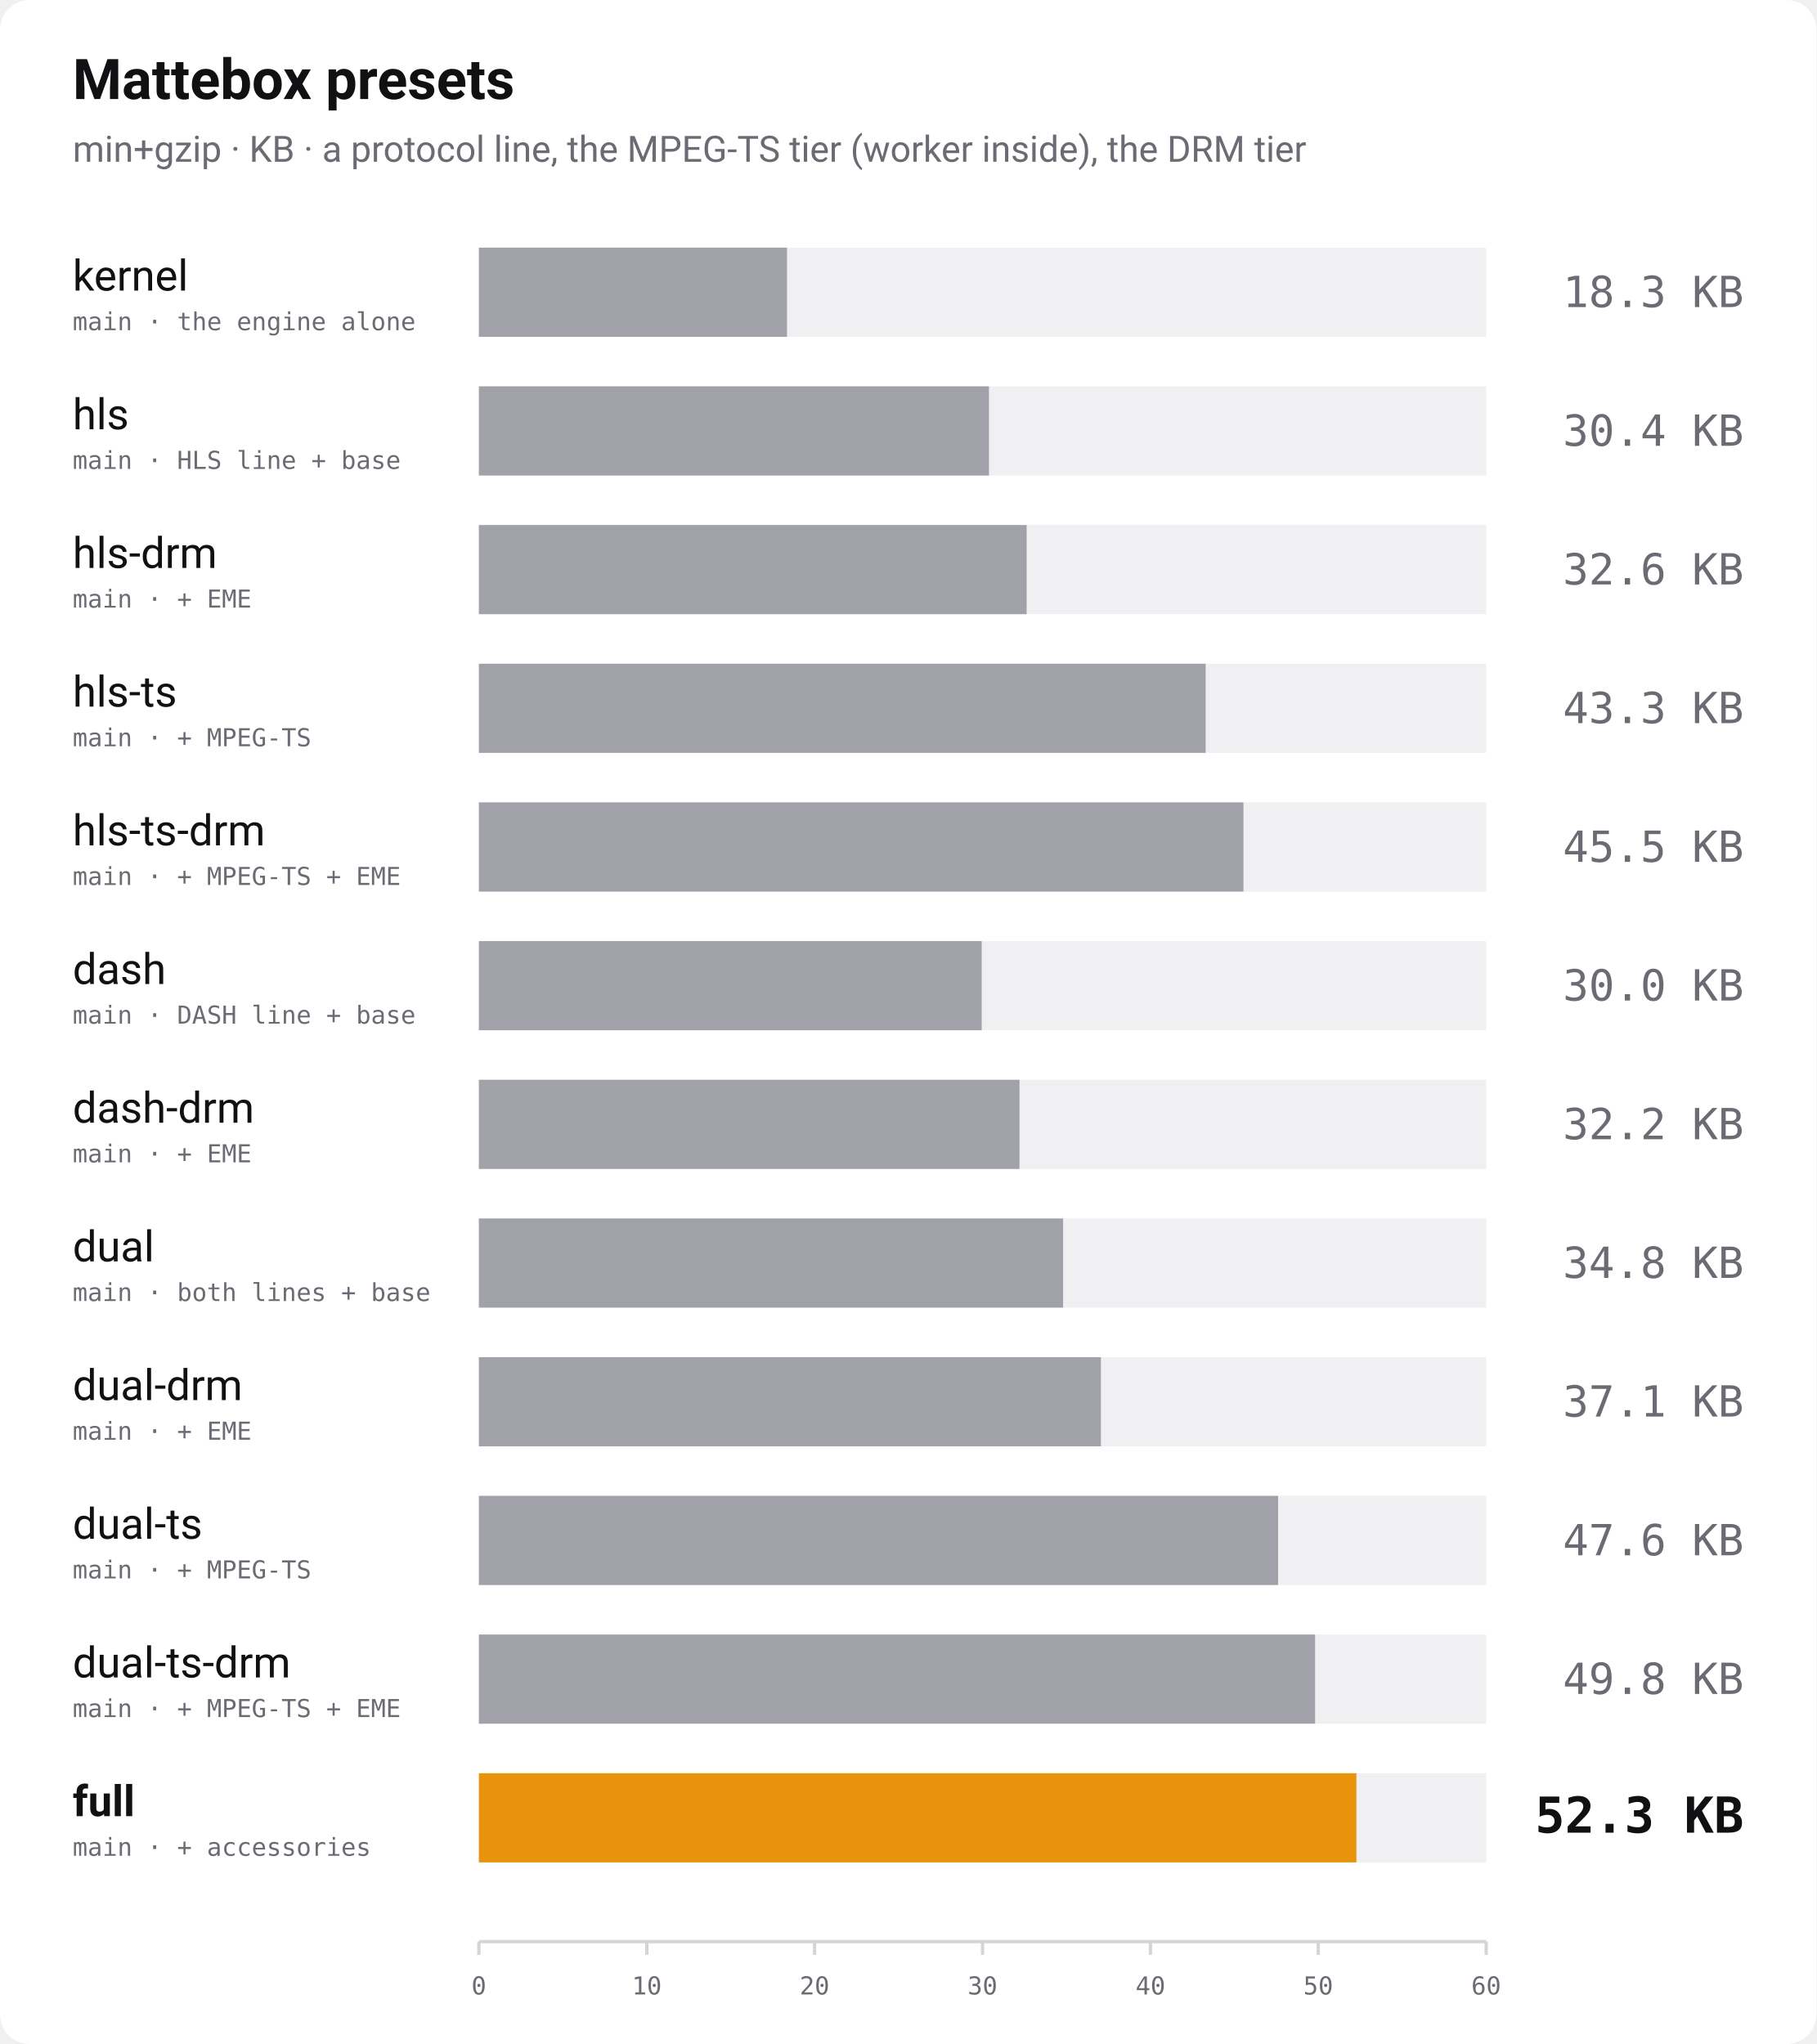
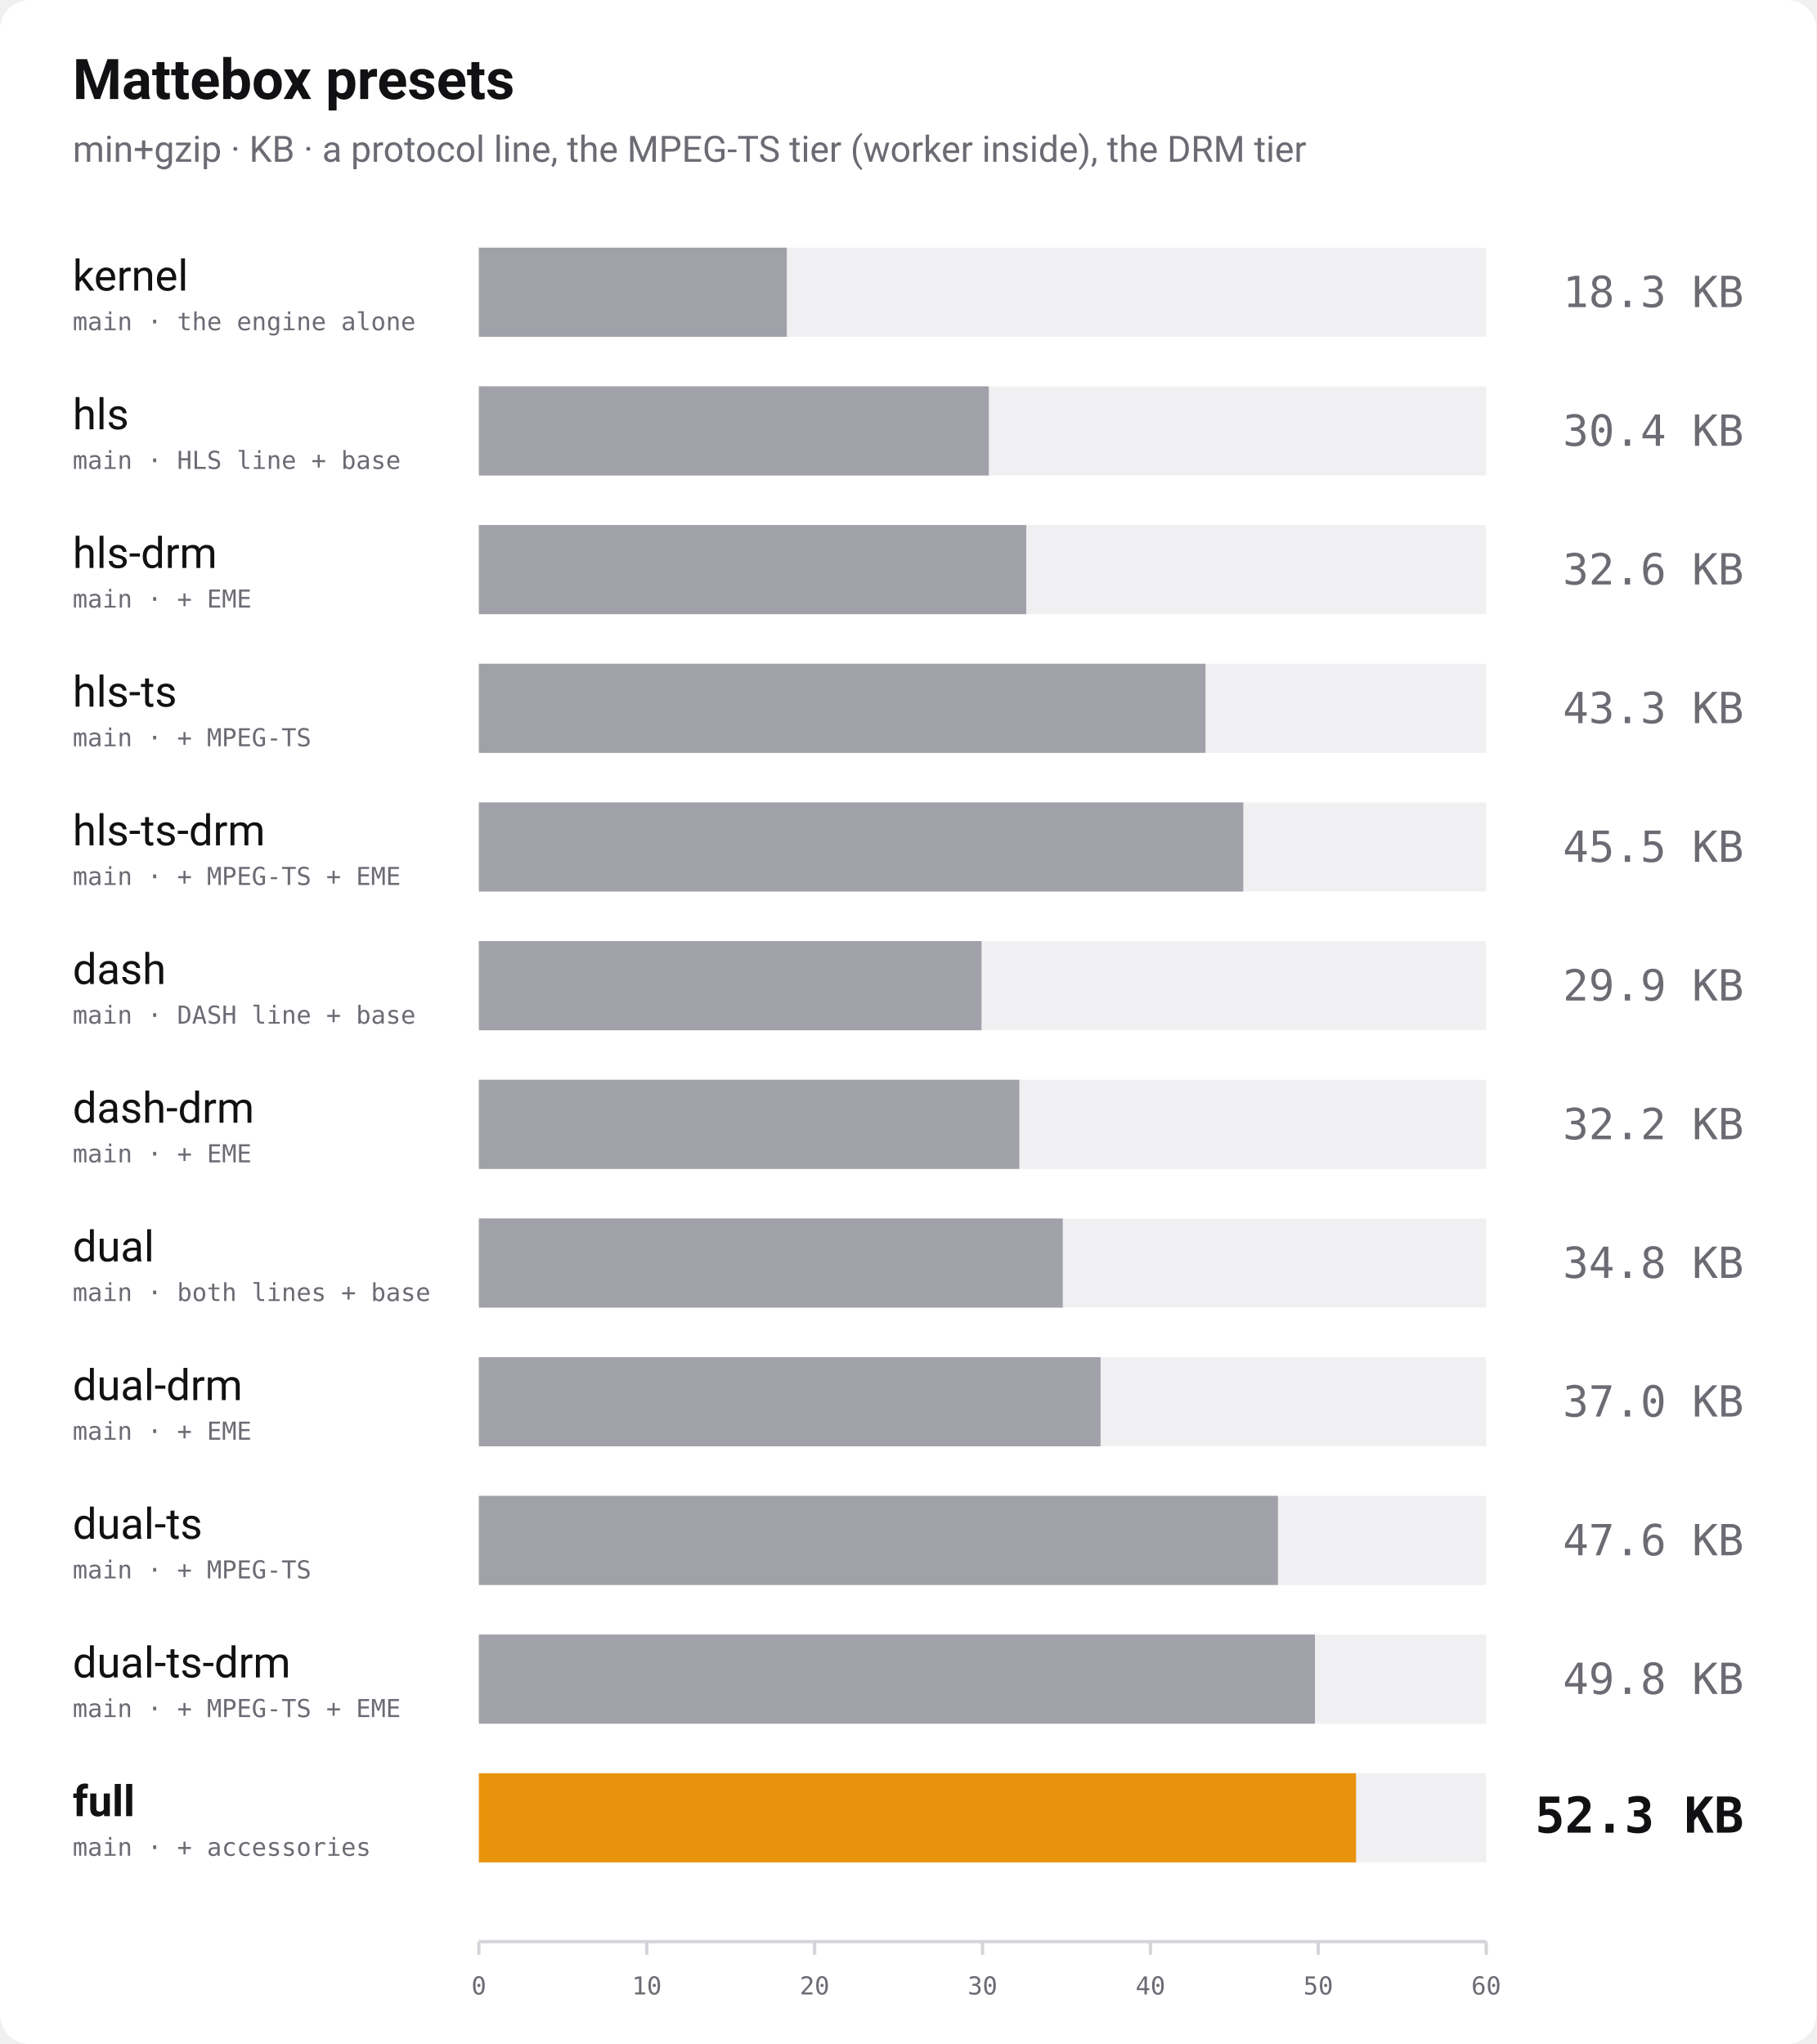
<svg xmlns="http://www.w3.org/2000/svg" width="1100" height="1238" viewBox="0 0 1100 1238" role="img" aria-label="Bundle size of every Mattebox preset, min+gzip">
  <rect width="1100" height="1238" rx="18" fill="#ffffff" />
  <text x="44" y="60" font-family="-apple-system, 'Segoe UI', Roboto, Helvetica, Arial, sans-serif" font-size="34" font-weight="700" fill="#111114">Mattebox presets</text>
  <text x="44" y="98" font-family="-apple-system, 'Segoe UI', Roboto, Helvetica, Arial, sans-serif" font-size="22" fill="#6b6b74">min+gzip · KB · a protocol line, the MPEG-TS tier (worker inside), the DRM tier</text>
  <text x="44" y="176" font-family="-apple-system, 'Segoe UI', Roboto, Helvetica, Arial, sans-serif" font-size="26" font-weight="400" fill="#111114">kernel</text>
  <text x="44" y="200" font-family="ui-monospace, 'SF Mono', Menlo, Consolas, monospace" font-size="15" fill="#6b6b74">main · the engine alone</text>
  <rect x="290" y="150" width="610" height="54" fill="#f0f0f3" />
-   <rect x="290" y="150" width="186.6" height="54" fill="#a1a1aa" />
+   <rect x="290" y="150" width="186.5" height="54" fill="#a1a1aa" />
  <text x="1056" y="186" text-anchor="end" font-family="ui-monospace, 'SF Mono', Menlo, Consolas, monospace" font-size="26" font-weight="400" fill="#6b6b74">18.3 KB</text>
  <text x="44" y="260" font-family="-apple-system, 'Segoe UI', Roboto, Helvetica, Arial, sans-serif" font-size="26" font-weight="400" fill="#111114">hls</text>
  <text x="44" y="284" font-family="ui-monospace, 'SF Mono', Menlo, Consolas, monospace" font-size="15" fill="#6b6b74">main · HLS line + base</text>
  <rect x="290" y="234" width="610" height="54" fill="#f0f0f3" />
-   <rect x="290" y="234" width="308.9" height="54" fill="#a1a1aa" />
+   <rect x="290" y="234" width="308.8" height="54" fill="#a1a1aa" />
  <text x="1056" y="270" text-anchor="end" font-family="ui-monospace, 'SF Mono', Menlo, Consolas, monospace" font-size="26" font-weight="400" fill="#6b6b74">30.4 KB</text>
  <text x="44" y="344" font-family="-apple-system, 'Segoe UI', Roboto, Helvetica, Arial, sans-serif" font-size="26" font-weight="400" fill="#111114">hls-drm</text>
  <text x="44" y="368" font-family="ui-monospace, 'SF Mono', Menlo, Consolas, monospace" font-size="15" fill="#6b6b74">main · + EME</text>
  <rect x="290" y="318" width="610" height="54" fill="#f0f0f3" />
-   <rect x="290" y="318" width="331.7" height="54" fill="#a1a1aa" />
+   <rect x="290" y="318" width="331.5" height="54" fill="#a1a1aa" />
  <text x="1056" y="354" text-anchor="end" font-family="ui-monospace, 'SF Mono', Menlo, Consolas, monospace" font-size="26" font-weight="400" fill="#6b6b74">32.6 KB</text>
  <text x="44" y="428" font-family="-apple-system, 'Segoe UI', Roboto, Helvetica, Arial, sans-serif" font-size="26" font-weight="400" fill="#111114">hls-ts</text>
  <text x="44" y="452" font-family="ui-monospace, 'SF Mono', Menlo, Consolas, monospace" font-size="15" fill="#6b6b74">main · + MPEG-TS</text>
  <rect x="290" y="402" width="610" height="54" fill="#f0f0f3" />
-   <rect x="290" y="402" width="440.1" height="54" fill="#a1a1aa" />
+   <rect x="290" y="402" width="440.0" height="54" fill="#a1a1aa" />
  <text x="1056" y="438" text-anchor="end" font-family="ui-monospace, 'SF Mono', Menlo, Consolas, monospace" font-size="26" font-weight="400" fill="#6b6b74">43.3 KB</text>
  <text x="44" y="512" font-family="-apple-system, 'Segoe UI', Roboto, Helvetica, Arial, sans-serif" font-size="26" font-weight="400" fill="#111114">hls-ts-drm</text>
  <text x="44" y="536" font-family="ui-monospace, 'SF Mono', Menlo, Consolas, monospace" font-size="15" fill="#6b6b74">main · + MPEG-TS + EME</text>
  <rect x="290" y="486" width="610" height="54" fill="#f0f0f3" />
-   <rect x="290" y="486" width="463.0" height="54" fill="#a1a1aa" />
+   <rect x="290" y="486" width="462.9" height="54" fill="#a1a1aa" />
  <text x="1056" y="522" text-anchor="end" font-family="ui-monospace, 'SF Mono', Menlo, Consolas, monospace" font-size="26" font-weight="400" fill="#6b6b74">45.5 KB</text>
  <text x="44" y="596" font-family="-apple-system, 'Segoe UI', Roboto, Helvetica, Arial, sans-serif" font-size="26" font-weight="400" fill="#111114">dash</text>
  <text x="44" y="620" font-family="ui-monospace, 'SF Mono', Menlo, Consolas, monospace" font-size="15" fill="#6b6b74">main · DASH line + base</text>
  <rect x="290" y="570" width="610" height="54" fill="#f0f0f3" />
-   <rect x="290" y="570" width="304.5" height="54" fill="#a1a1aa" />
-   <text x="1056" y="606" text-anchor="end" font-family="ui-monospace, 'SF Mono', Menlo, Consolas, monospace" font-size="26" font-weight="400" fill="#6b6b74">30.0 KB</text>
+   <rect x="290" y="570" width="304.4" height="54" fill="#a1a1aa" />
+   <text x="1056" y="606" text-anchor="end" font-family="ui-monospace, 'SF Mono', Menlo, Consolas, monospace" font-size="26" font-weight="400" fill="#6b6b74">29.9 KB</text>
  <text x="44" y="680" font-family="-apple-system, 'Segoe UI', Roboto, Helvetica, Arial, sans-serif" font-size="26" font-weight="400" fill="#111114">dash-drm</text>
  <text x="44" y="704" font-family="ui-monospace, 'SF Mono', Menlo, Consolas, monospace" font-size="15" fill="#6b6b74">main · + EME</text>
  <rect x="290" y="654" width="610" height="54" fill="#f0f0f3" />
-   <rect x="290" y="654" width="327.4" height="54" fill="#a1a1aa" />
+   <rect x="290" y="654" width="327.3" height="54" fill="#a1a1aa" />
  <text x="1056" y="690" text-anchor="end" font-family="ui-monospace, 'SF Mono', Menlo, Consolas, monospace" font-size="26" font-weight="400" fill="#6b6b74">32.2 KB</text>
  <text x="44" y="764" font-family="-apple-system, 'Segoe UI', Roboto, Helvetica, Arial, sans-serif" font-size="26" font-weight="400" fill="#111114">dual</text>
  <text x="44" y="788" font-family="ui-monospace, 'SF Mono', Menlo, Consolas, monospace" font-size="15" fill="#6b6b74">main · both lines + base</text>
  <rect x="290" y="738" width="610" height="54" fill="#f0f0f3" />
-   <rect x="290" y="738" width="353.8" height="54" fill="#a1a1aa" />
+   <rect x="290" y="738" width="353.6" height="54" fill="#a1a1aa" />
  <text x="1056" y="774" text-anchor="end" font-family="ui-monospace, 'SF Mono', Menlo, Consolas, monospace" font-size="26" font-weight="400" fill="#6b6b74">34.8 KB</text>
  <text x="44" y="848" font-family="-apple-system, 'Segoe UI', Roboto, Helvetica, Arial, sans-serif" font-size="26" font-weight="400" fill="#111114">dual-drm</text>
  <text x="44" y="872" font-family="ui-monospace, 'SF Mono', Menlo, Consolas, monospace" font-size="15" fill="#6b6b74">main · + EME</text>
  <rect x="290" y="822" width="610" height="54" fill="#f0f0f3" />
-   <rect x="290" y="822" width="376.7" height="54" fill="#a1a1aa" />
-   <text x="1056" y="858" text-anchor="end" font-family="ui-monospace, 'SF Mono', Menlo, Consolas, monospace" font-size="26" font-weight="400" fill="#6b6b74">37.1 KB</text>
+   <rect x="290" y="822" width="376.5" height="54" fill="#a1a1aa" />
+   <text x="1056" y="858" text-anchor="end" font-family="ui-monospace, 'SF Mono', Menlo, Consolas, monospace" font-size="26" font-weight="400" fill="#6b6b74">37.0 KB</text>
  <text x="44" y="932" font-family="-apple-system, 'Segoe UI', Roboto, Helvetica, Arial, sans-serif" font-size="26" font-weight="400" fill="#111114">dual-ts</text>
  <text x="44" y="956" font-family="ui-monospace, 'SF Mono', Menlo, Consolas, monospace" font-size="15" fill="#6b6b74">main · + MPEG-TS</text>
  <rect x="290" y="906" width="610" height="54" fill="#f0f0f3" />
-   <rect x="290" y="906" width="484.0" height="54" fill="#a1a1aa" />
+   <rect x="290" y="906" width="483.9" height="54" fill="#a1a1aa" />
  <text x="1056" y="942" text-anchor="end" font-family="ui-monospace, 'SF Mono', Menlo, Consolas, monospace" font-size="26" font-weight="400" fill="#6b6b74">47.6 KB</text>
  <text x="44" y="1016" font-family="-apple-system, 'Segoe UI', Roboto, Helvetica, Arial, sans-serif" font-size="26" font-weight="400" fill="#111114">dual-ts-drm</text>
  <text x="44" y="1040" font-family="ui-monospace, 'SF Mono', Menlo, Consolas, monospace" font-size="15" fill="#6b6b74">main · + MPEG-TS + EME</text>
  <rect x="290" y="990" width="610" height="54" fill="#f0f0f3" />
-   <rect x="290" y="990" width="506.4" height="54" fill="#a1a1aa" />
+   <rect x="290" y="990" width="506.3" height="54" fill="#a1a1aa" />
  <text x="1056" y="1026" text-anchor="end" font-family="ui-monospace, 'SF Mono', Menlo, Consolas, monospace" font-size="26" font-weight="400" fill="#6b6b74">49.8 KB</text>
  <text x="44" y="1100" font-family="-apple-system, 'Segoe UI', Roboto, Helvetica, Arial, sans-serif" font-size="26" font-weight="700" fill="#111114">full</text>
  <text x="44" y="1124" font-family="ui-monospace, 'SF Mono', Menlo, Consolas, monospace" font-size="15" fill="#6b6b74">main · + accessories</text>
  <rect x="290" y="1074" width="610" height="54" fill="#f0f0f3" />
-   <rect x="290" y="1074" width="531.4" height="54" fill="#e8930c" />
+   <rect x="290" y="1074" width="531.2" height="54" fill="#e8930c" />
  <text x="1056" y="1110" text-anchor="end" font-family="ui-monospace, 'SF Mono', Menlo, Consolas, monospace" font-size="30" font-weight="700" fill="#111114">52.3 KB</text>
  <line x1="290" y1="1176" x2="900" y2="1176" stroke="#d4d4d9" stroke-width="2" />
  <line x1="290.0" y1="1176" x2="290.0" y2="1184" stroke="#d4d4d9" stroke-width="2" />
  <text x="290.0" y="1208" text-anchor="middle" font-family="ui-monospace, 'SF Mono', Menlo, Consolas, monospace" font-size="15" fill="#6b6b74">0</text>
  <line x1="391.7" y1="1176" x2="391.7" y2="1184" stroke="#d4d4d9" stroke-width="2" />
  <text x="391.7" y="1208" text-anchor="middle" font-family="ui-monospace, 'SF Mono', Menlo, Consolas, monospace" font-size="15" fill="#6b6b74">10</text>
  <line x1="493.3" y1="1176" x2="493.3" y2="1184" stroke="#d4d4d9" stroke-width="2" />
  <text x="493.3" y="1208" text-anchor="middle" font-family="ui-monospace, 'SF Mono', Menlo, Consolas, monospace" font-size="15" fill="#6b6b74">20</text>
  <line x1="595.0" y1="1176" x2="595.0" y2="1184" stroke="#d4d4d9" stroke-width="2" />
  <text x="595.0" y="1208" text-anchor="middle" font-family="ui-monospace, 'SF Mono', Menlo, Consolas, monospace" font-size="15" fill="#6b6b74">30</text>
  <line x1="696.7" y1="1176" x2="696.7" y2="1184" stroke="#d4d4d9" stroke-width="2" />
  <text x="696.7" y="1208" text-anchor="middle" font-family="ui-monospace, 'SF Mono', Menlo, Consolas, monospace" font-size="15" fill="#6b6b74">40</text>
  <line x1="798.3" y1="1176" x2="798.3" y2="1184" stroke="#d4d4d9" stroke-width="2" />
  <text x="798.3" y="1208" text-anchor="middle" font-family="ui-monospace, 'SF Mono', Menlo, Consolas, monospace" font-size="15" fill="#6b6b74">50</text>
  <line x1="900.0" y1="1176" x2="900.0" y2="1184" stroke="#d4d4d9" stroke-width="2" />
  <text x="900.0" y="1208" text-anchor="middle" font-family="ui-monospace, 'SF Mono', Menlo, Consolas, monospace" font-size="15" fill="#6b6b74">60</text>
</svg>
